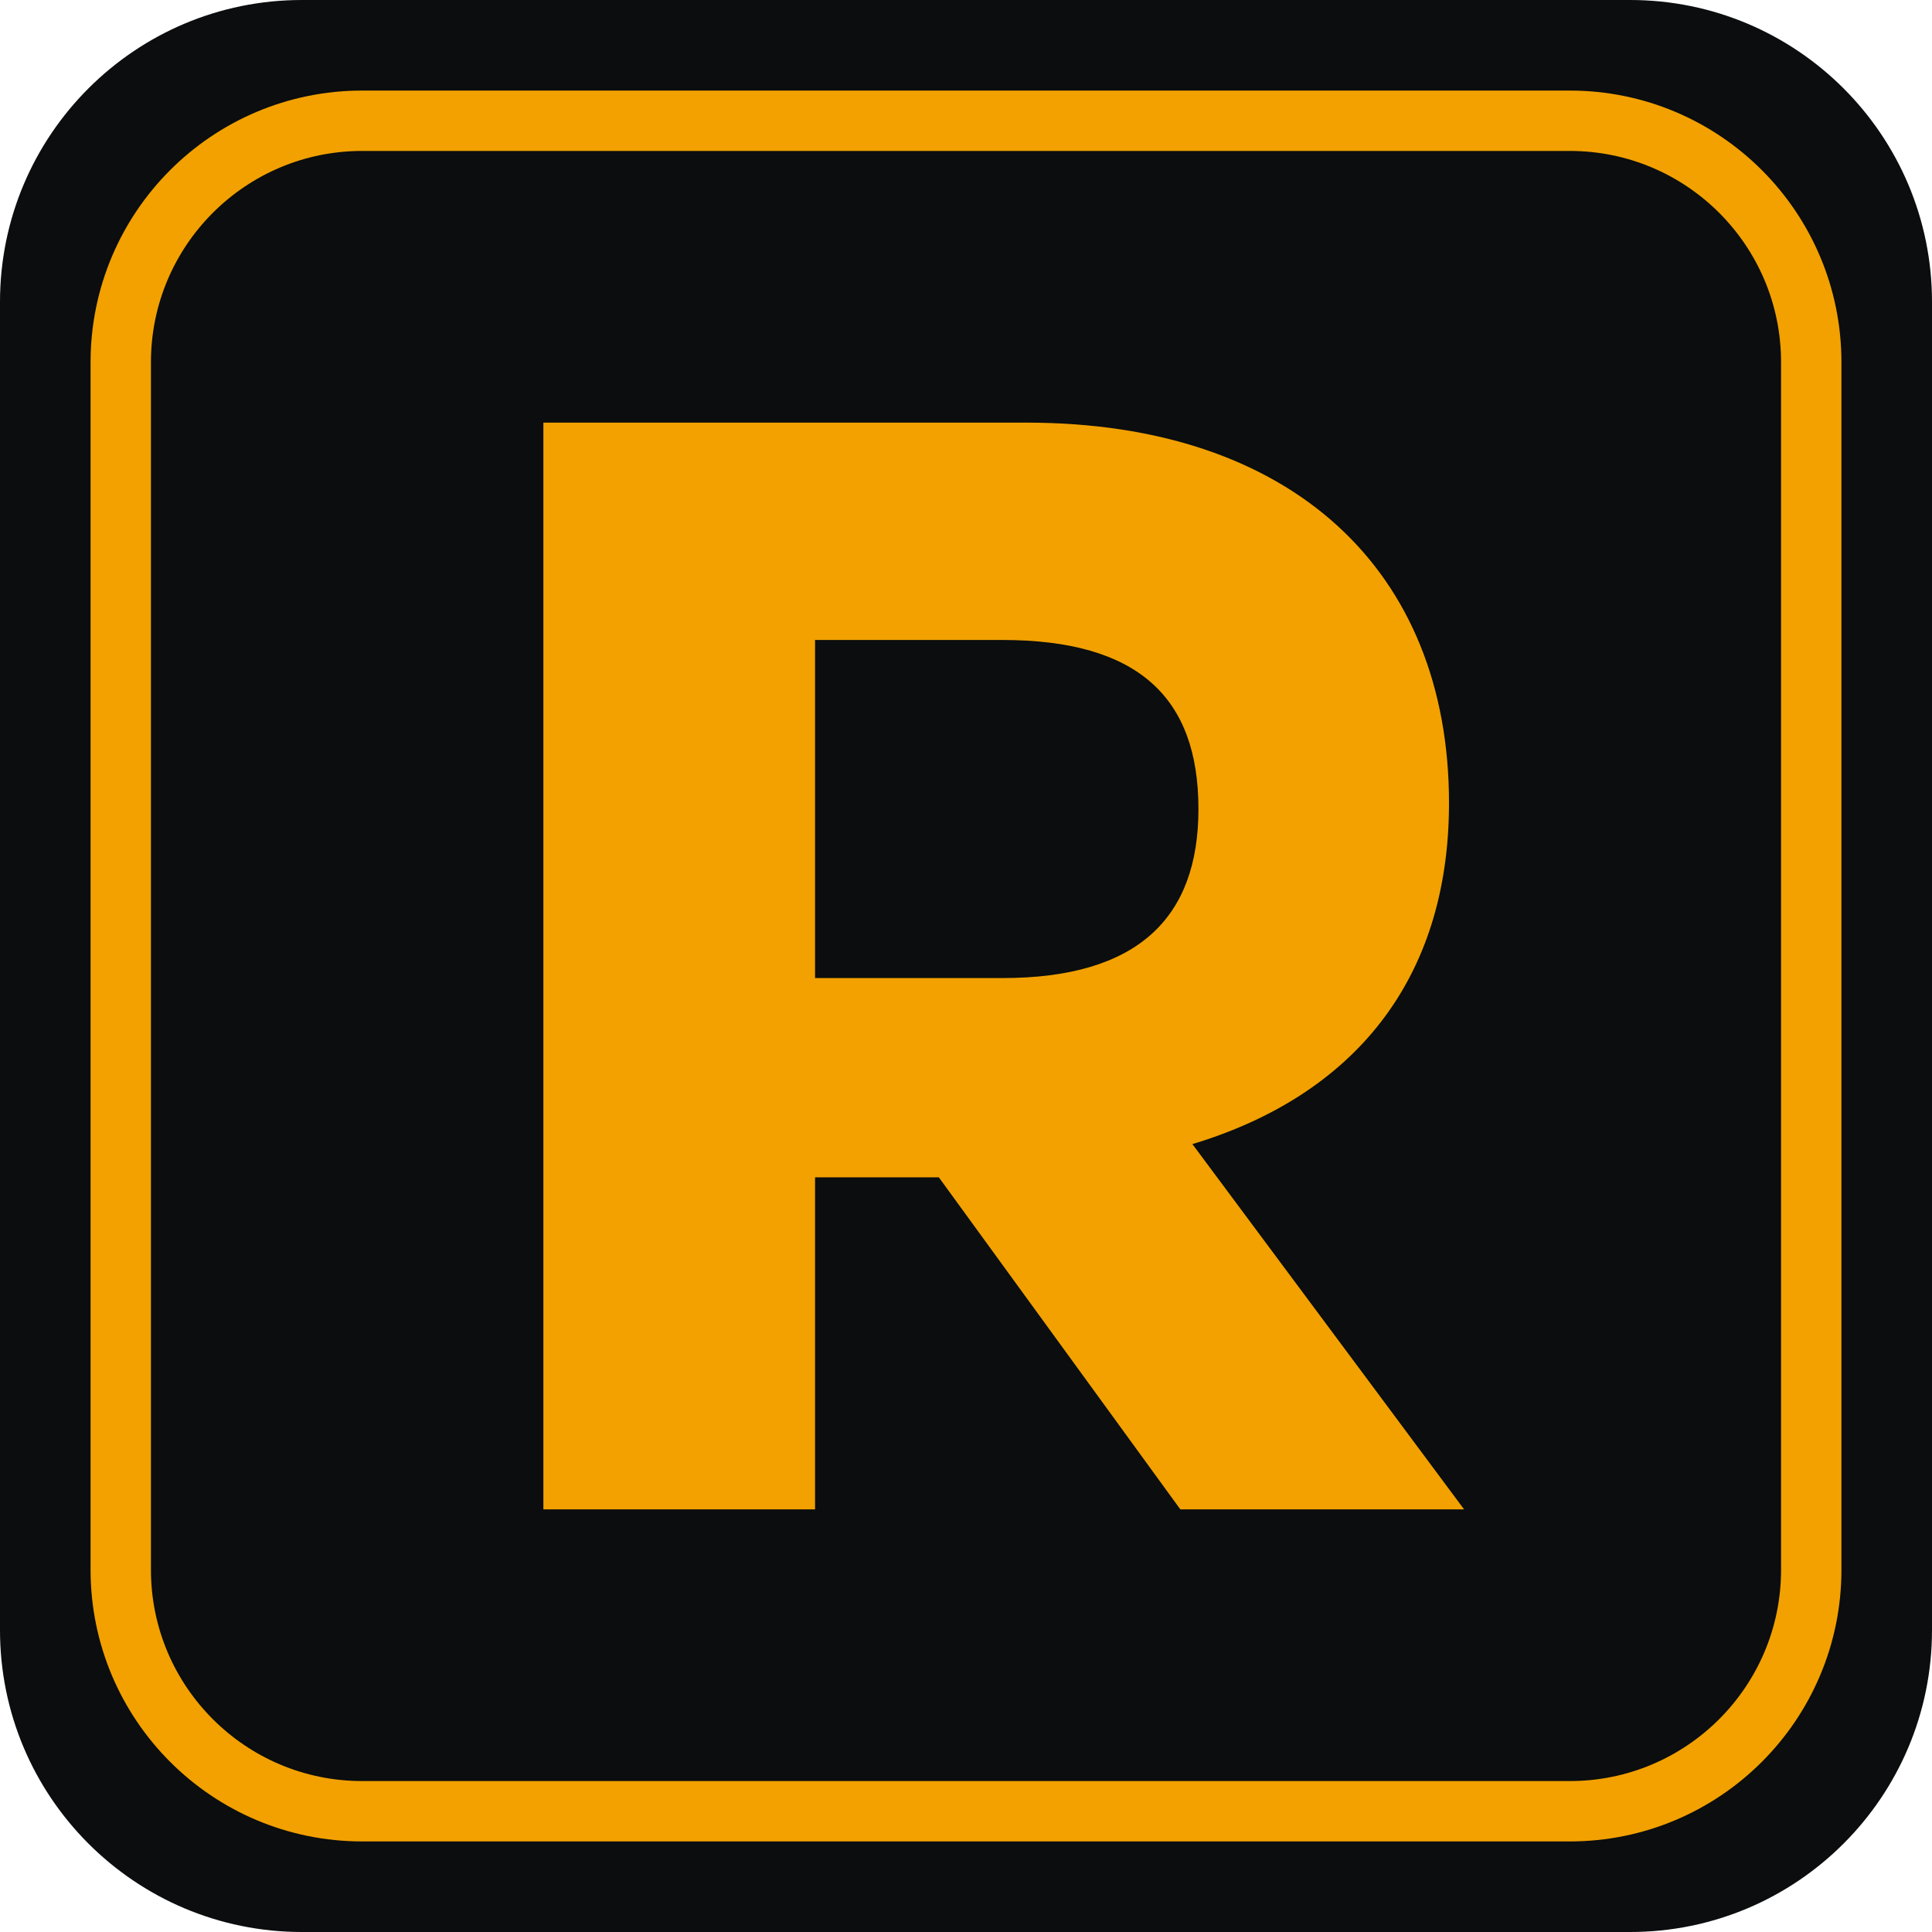
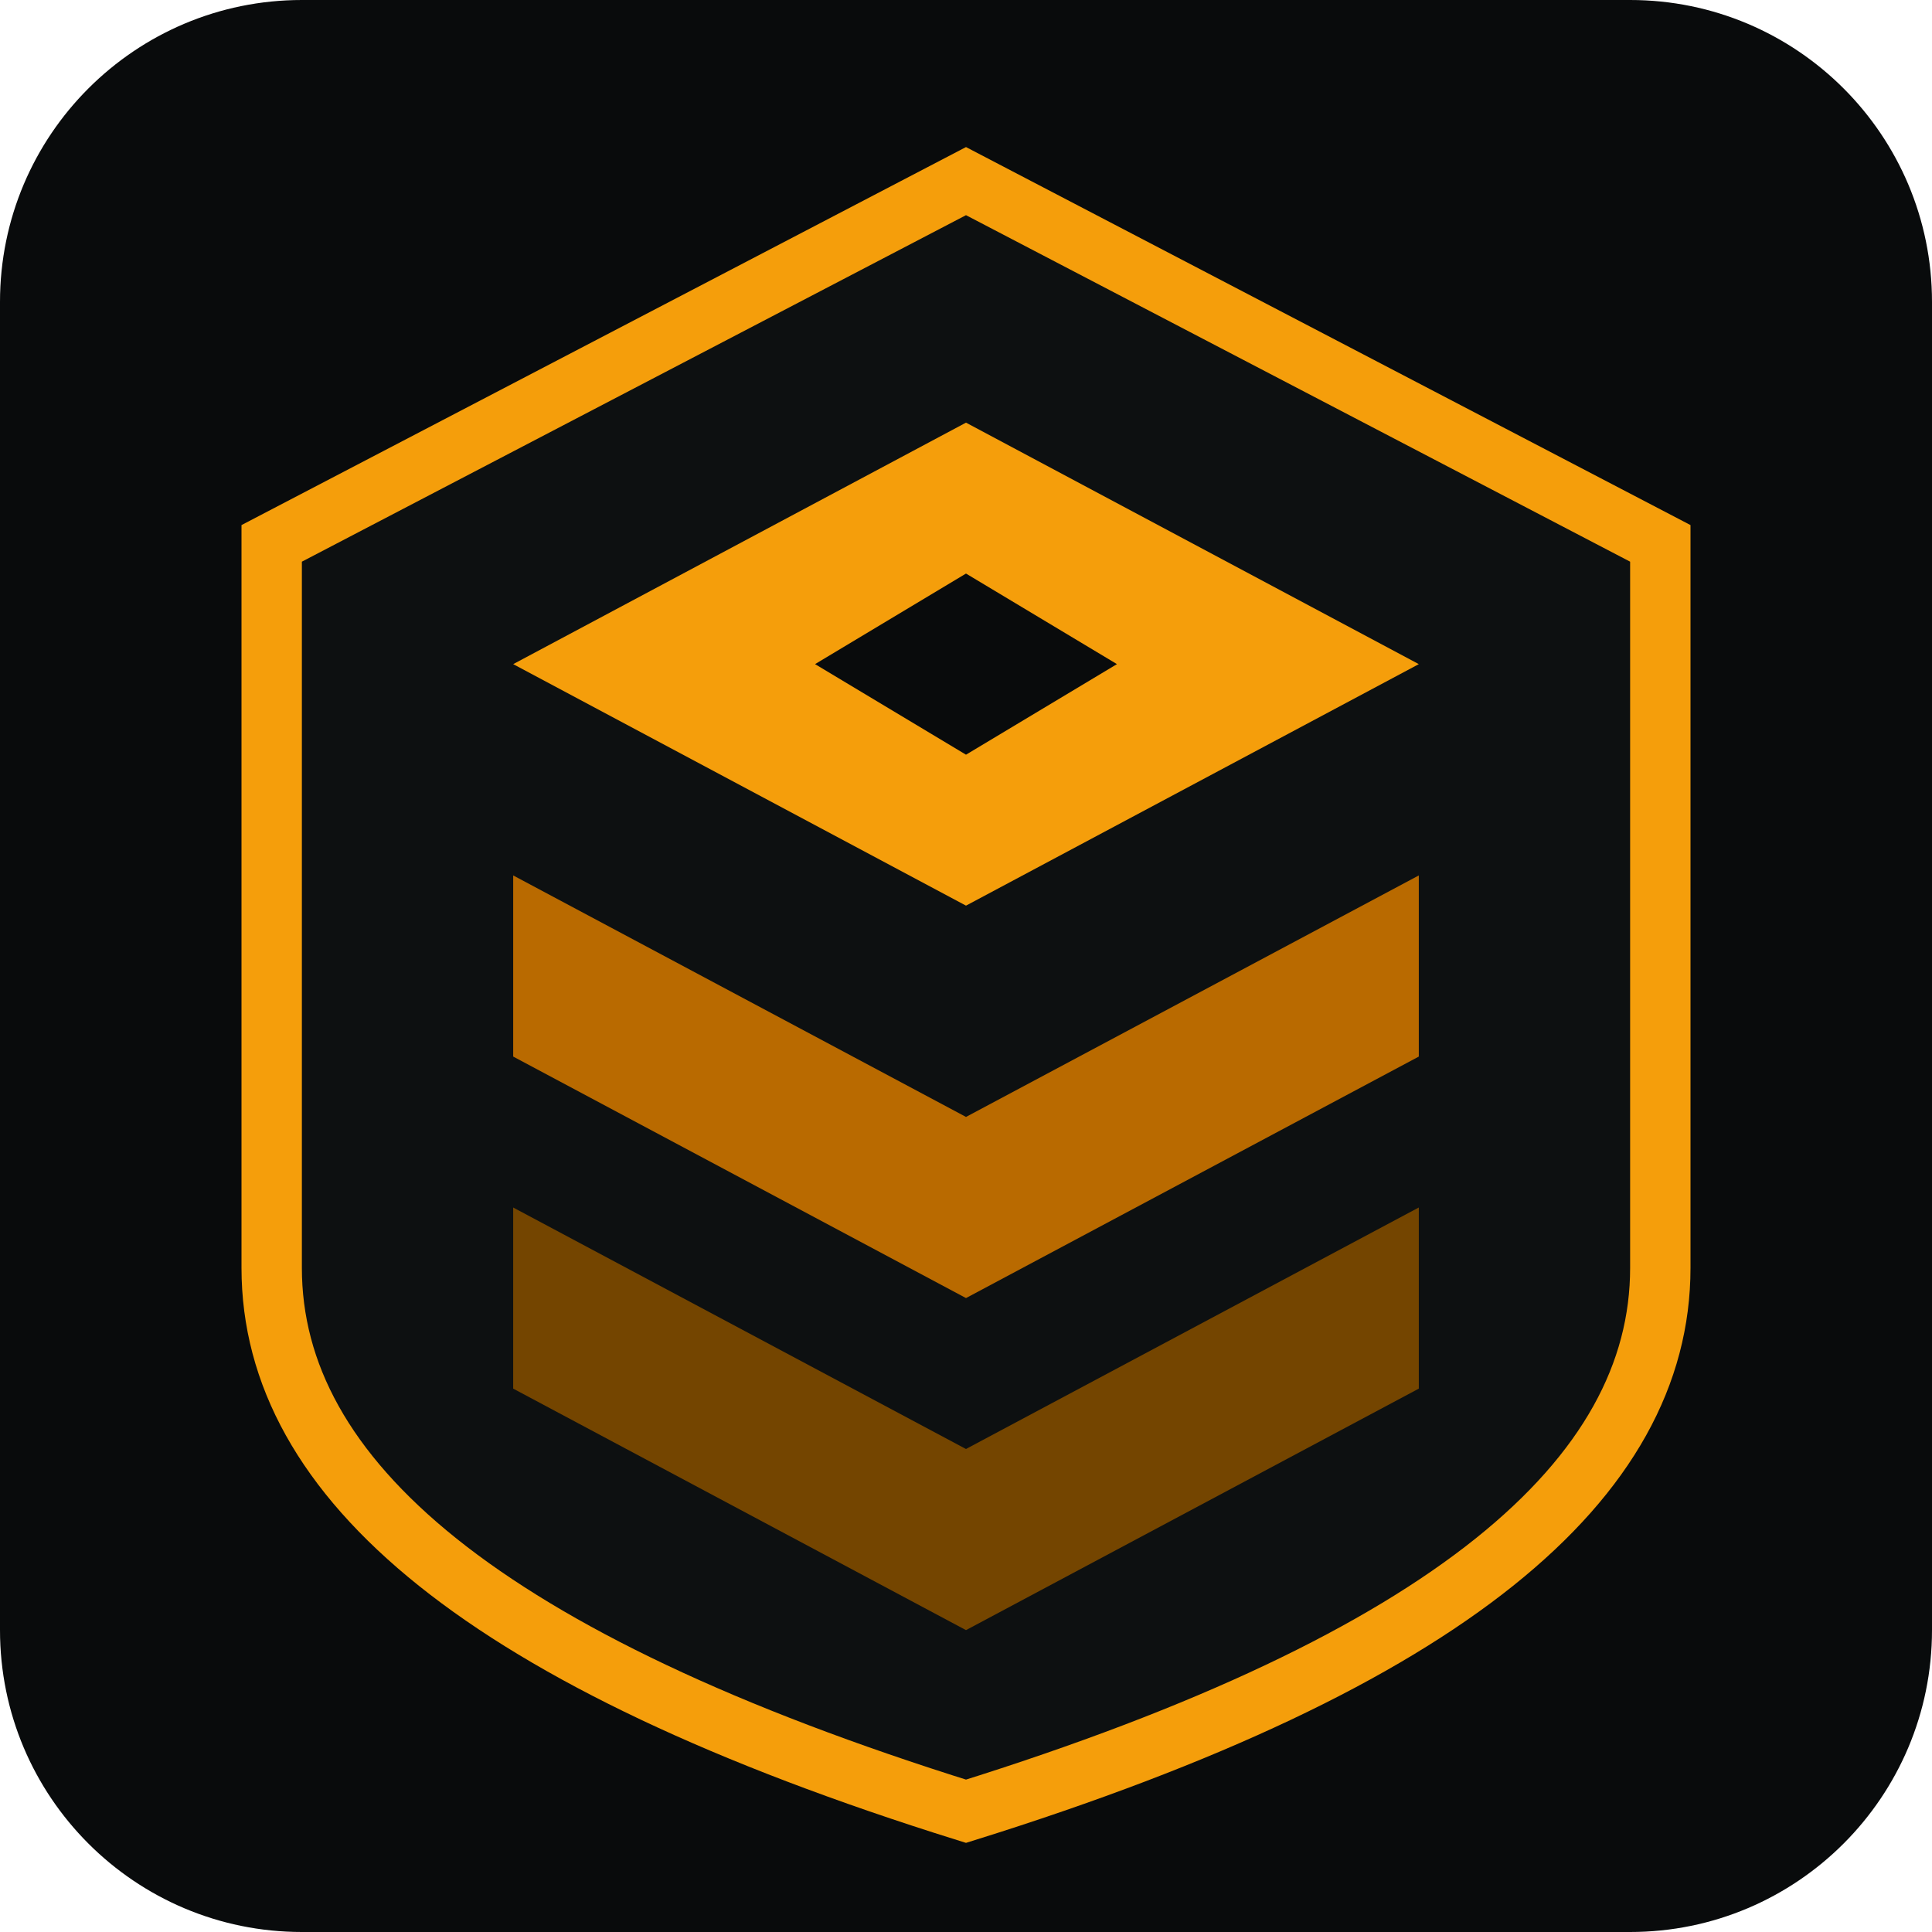
<svg xmlns="http://www.w3.org/2000/svg" width="64" height="64" viewBox="0 0 64 64" fill="none">
-   <rect width="64" height="64" rx="10" fill="#0B0D0E" />
-   <rect x="4" y="4" width="56" height="56" rx="8" stroke="#F2A100" stroke-width="2" />
-   <path d="M18 14H34C42.8 14 48 18.9 48 26.6C48 32.5 44.8 36.3 39.5 37.9L48.5 50H39.1L31.1 39H27V50H18V14ZM27 21.2V32.4H33.2C37.7 32.4 39.7 30.4 39.7 26.8C39.7 23.1 37.7 21.2 33.2 21.2H27Z" fill="#F2A100" />
+   <rect width="64" height="64" rx="10" fill="#090B0C" />
+   <path d="M32 6L55 18V42C55 49 48 55 32 60C16 55 9 49 9 42V18L32 6Z" fill="#0D1011" stroke="#F59E0B" stroke-width="2" />
+   <path d="M32 14L47 22L32 30L17 22L32 14Z" fill="#F59E0B" />
+   <path d="M17 29L32 37L47 29V35L32 43L17 35V29Z" fill="#B96A00" />
+   <path d="M17 40L32 48L47 40V46L32 54L17 46V40Z" fill="#744500" />
+   <path d="M32 19L37 22L32 25L27 22L32 19Z" fill="#090B0C" />
</svg>
